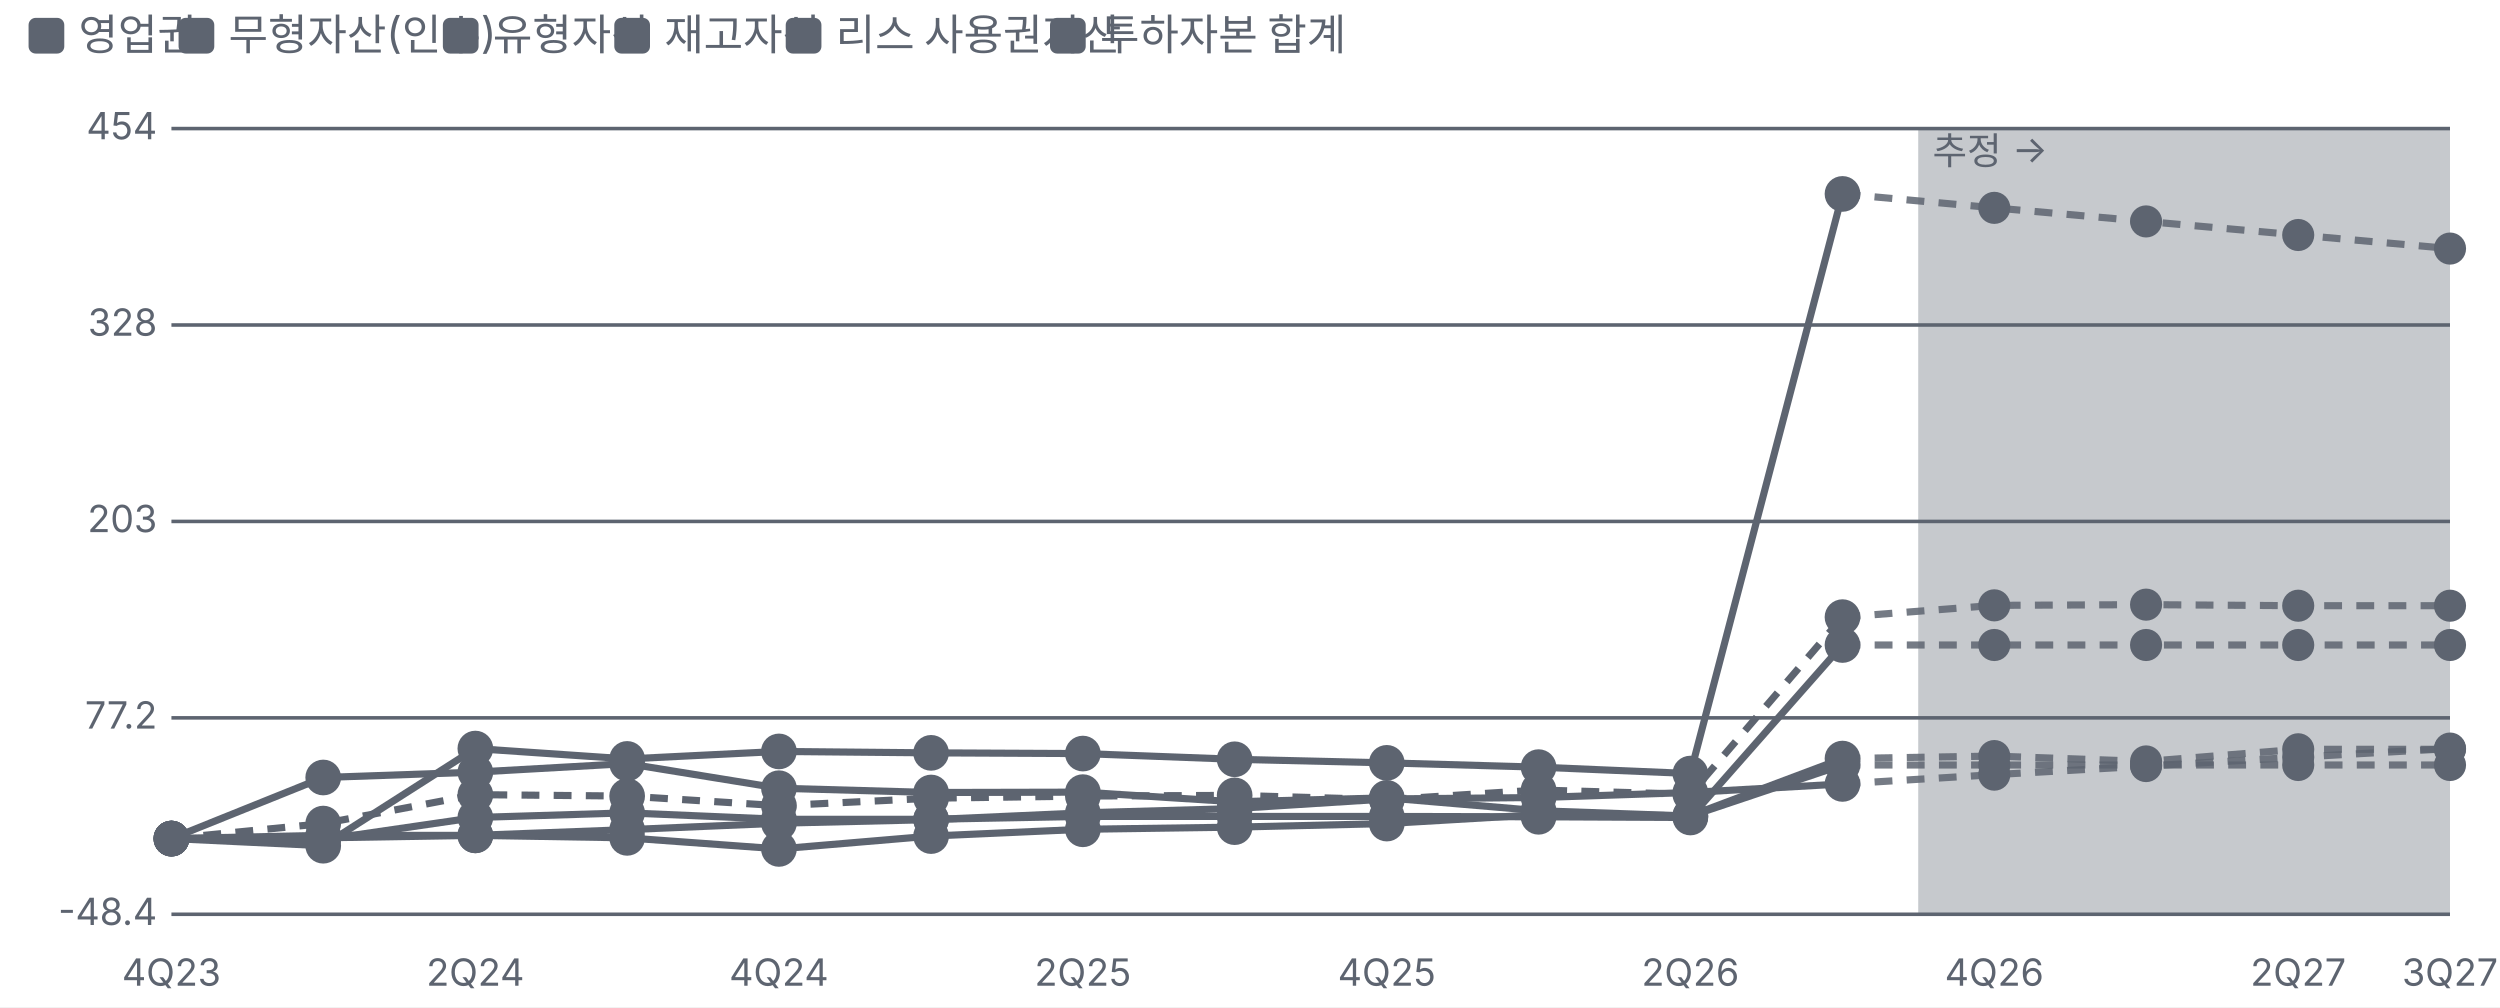
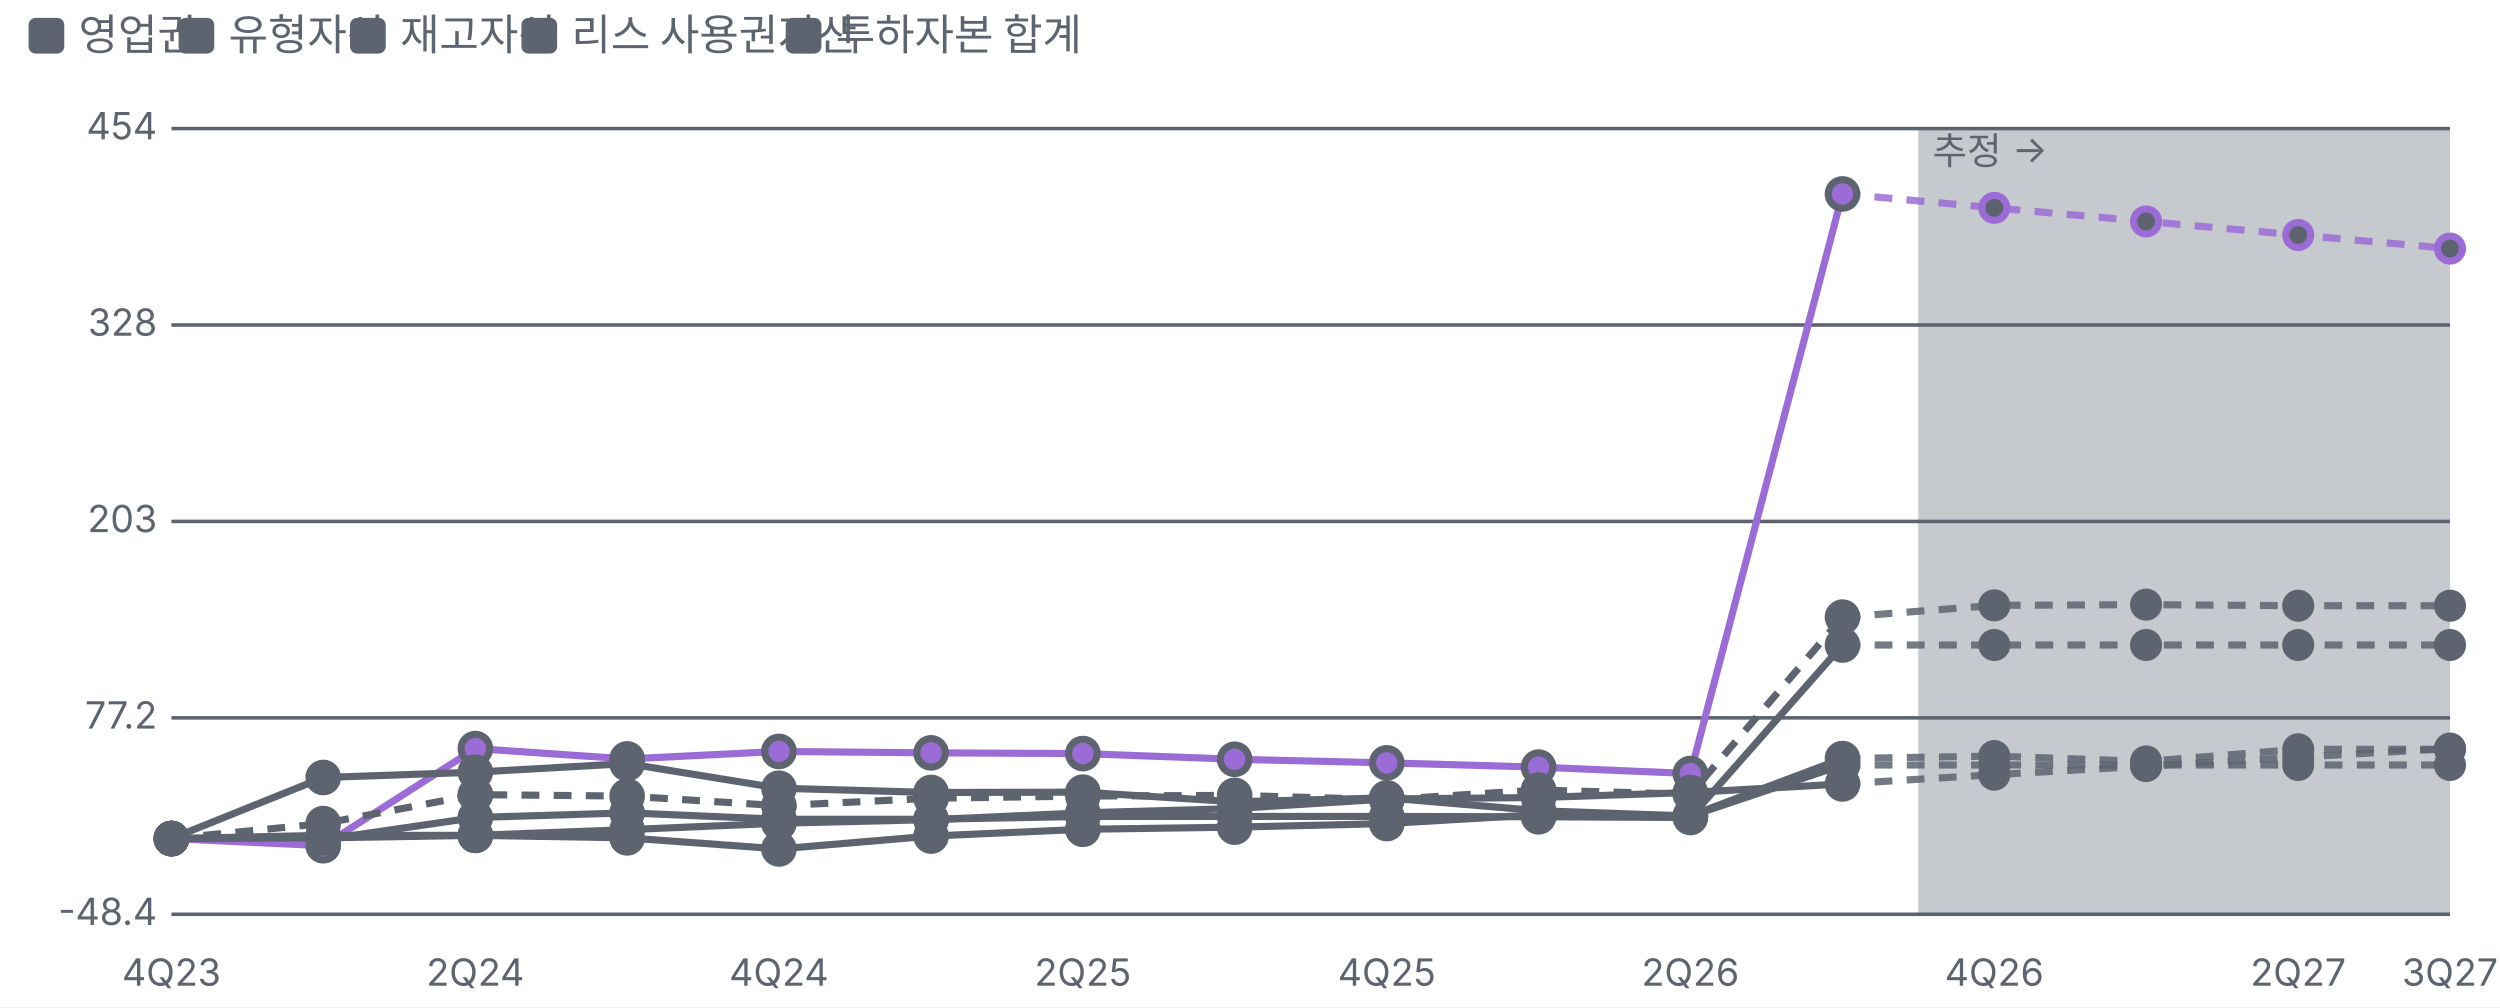
<svg xmlns="http://www.w3.org/2000/svg" viewBox="0 0 700 282" width="700" height="282">
  <style>text{fill:#5d6470;font-size:10.5px;font-family:-apple-system,'Apple SD Gothic Neo','Malgun Gothic',sans-serif}</style>
  <rect width="100%" height="100%" fill="#ffffff" />
  <rect x="8" y="5" width="10" height="10" rx="2" fill="#5d6470" />
  <text x="22" y="14" style="font-size:12px">영업권</text>
  <rect x="50" y="5" width="10" height="10" rx="2" fill="#5d6470" />
-   <text x="64" y="14" style="font-size:12px">무형자산(인수)</text>
-   <rect x="124" y="5" width="10" height="10" rx="2" fill="#5d6470" />
-   <text x="138" y="14" style="font-size:12px">유형자산</text>
-   <rect x="172" y="5" width="10" height="10" rx="2" fill="#5d6470" />
-   <text x="186" y="14" style="font-size:12px">재고자산</text>
+   <text x="64" y="14" style="font-size:12px">유형자산</text>
+   <rect x="98" y="5" width="10" height="10" rx="2" fill="#5d6470" />
+   <text x="112" y="14" style="font-size:12px">재고자산</text>
+   <rect x="146" y="5" width="10" height="10" rx="2" fill="#5d6470" />
+   <text x="160" y="14" style="font-size:12px">리스 사용권자산</text>
  <rect x="220" y="5" width="10" height="10" rx="2" fill="#5d6470" />
-   <text x="234" y="14" style="font-size:12px">리스 사용권자산</text>
-   <rect x="294" y="5" width="10" height="10" rx="2" fill="#5d6470" />
-   <text x="308" y="14" style="font-size:12px">투하자본 합계</text>
+   <text x="234" y="14" style="font-size:12px">투하자본 합계</text>
  <g transform="translate(0,22)">
    <line x1="48" x2="686" y1="234.0" y2="234.0" stroke="#5d6470" />
    <text x="44" y="237.0" text-anchor="end">-48.4</text>
    <line x1="48" x2="686" y1="179.0" y2="179.0" stroke="#5d6470" />
    <text x="44" y="182.0" text-anchor="end">77.2</text>
    <line x1="48" x2="686" y1="124.0" y2="124.0" stroke="#5d6470" />
    <text x="44" y="127.0" text-anchor="end">203</text>
    <line x1="48" x2="686" y1="69.0" y2="69.0" stroke="#5d6470" />
    <text x="44" y="72.0" text-anchor="end">328</text>
    <line x1="48" x2="686" y1="14.0" y2="14.0" stroke="#5d6470" />
    <text x="44" y="17.0" text-anchor="end">454</text>
    <text x="48.0" y="254" text-anchor="middle">4Q23</text>
    <text x="133.1" y="254" text-anchor="middle">2Q24</text>
    <text x="218.1" y="254" text-anchor="middle">4Q24</text>
    <text x="303.2" y="254" text-anchor="middle">2Q25</text>
    <text x="388.3" y="254" text-anchor="middle">4Q25</text>
    <text x="473.3" y="254" text-anchor="middle">2Q26</text>
    <text x="558.4" y="254" text-anchor="middle">4Q26</text>
    <text x="643.5" y="254" text-anchor="middle">2Q27</text>
    <text x="686.0" y="254" text-anchor="middle">3Q27</text>
    <rect x="537.1" y="14" width="148.9" height="220" fill="#5d6470" fill-opacity="0.35" />
    <text x="541.1" y="24" style="fill:#5d6470">추정 →</text>
    <polyline fill="none" stroke="#5d6470" stroke-width="2" points="48.0,212.8 90.5,213.1 133.1,206.9 175.6,205.6 218.1,207.4 260.7,207.4 303.2,206.6 345.7,206.6 388.3,206.6 430.8,206.7 473.3,206.9 515.9,158.6" />
    <polyline fill="none" stroke="#5d6470" stroke-width="2" stroke-dasharray="5 4" stroke-opacity="0.85" points="515.9,158.6 558.4,158.6 600.9,158.6 643.5,158.6 686.0,158.6" />
    <g class="lp" data-n="영업권" data-x="4Q23" data-v="0.00%" data-m="">
      <circle cx="48.0" cy="212.8" r="14" fill="transparent" />
      <circle class="dot" cx="48.0" cy="212.8" r="4" fill="#5d6470" stroke="#5d6470" stroke-width="2" />
    </g>
    <g class="lp" data-n="영업권" data-x="1Q24" data-v="-0.60%" data-m="">
      <circle cx="90.5" cy="213.1" r="14" fill="transparent" />
      <circle class="dot" cx="90.5" cy="213.1" r="4" fill="#5d6470" stroke="#5d6470" stroke-width="2" />
    </g>
    <g class="lp" data-n="영업권" data-x="2Q24" data-v="13.6%" data-m="">
      <circle cx="133.1" cy="206.9" r="14" fill="transparent" />
      <circle class="dot" cx="133.1" cy="206.9" r="4" fill="#5d6470" stroke="#5d6470" stroke-width="2" />
    </g>
    <g class="lp" data-n="영업권" data-x="3Q24" data-v="16.4%" data-m="">
      <circle cx="175.6" cy="205.6" r="14" fill="transparent" />
      <circle class="dot" cx="175.6" cy="205.6" r="4" fill="#5d6470" stroke="#5d6470" stroke-width="2" />
    </g>
    <g class="lp" data-n="영업권" data-x="4Q24" data-v="12.3%" data-m="">
      <circle cx="218.1" cy="207.4" r="14" fill="transparent" />
      <circle class="dot" cx="218.1" cy="207.4" r="4" fill="#5d6470" stroke="#5d6470" stroke-width="2" />
    </g>
    <g class="lp" data-n="영업권" data-x="1Q25" data-v="12.3%" data-m="">
      <circle cx="260.7" cy="207.4" r="14" fill="transparent" />
      <circle class="dot" cx="260.7" cy="207.4" r="4" fill="#5d6470" stroke="#5d6470" stroke-width="2" />
    </g>
    <g class="lp" data-n="영업권" data-x="2Q25" data-v="14.1%" data-m="">
      <circle cx="303.2" cy="206.6" r="14" fill="transparent" />
      <circle class="dot" cx="303.2" cy="206.6" r="4" fill="#5d6470" stroke="#5d6470" stroke-width="2" />
    </g>
    <g class="lp" data-n="영업권" data-x="3Q25" data-v="14.3%" data-m="">
      <circle cx="345.7" cy="206.6" r="14" fill="transparent" />
      <circle class="dot" cx="345.7" cy="206.6" r="4" fill="#5d6470" stroke="#5d6470" stroke-width="2" />
    </g>
    <g class="lp" data-n="영업권" data-x="4Q25" data-v="14.3%" data-m="">
      <circle cx="388.3" cy="206.6" r="14" fill="transparent" />
      <circle class="dot" cx="388.3" cy="206.6" r="4" fill="#5d6470" stroke="#5d6470" stroke-width="2" />
    </g>
    <g class="lp" data-n="영업권" data-x="1Q26" data-v="14.0%" data-m="">
      <circle cx="430.8" cy="206.7" r="14" fill="transparent" />
      <circle class="dot" cx="430.8" cy="206.7" r="4" fill="#5d6470" stroke="#5d6470" stroke-width="2" />
    </g>
    <g class="lp" data-n="영업권" data-x="2Q26" data-v="13.5%" data-m="">
      <circle cx="473.3" cy="206.9" r="14" fill="transparent" />
      <circle class="dot" cx="473.3" cy="206.9" r="4" fill="#5d6470" stroke="#5d6470" stroke-width="2" />
    </g>
    <g class="lp" data-n="영업권" data-x="3Q26" data-v="124%" data-m="">
      <circle cx="515.9" cy="158.6" r="14" fill="transparent" />
      <circle class="dot" cx="515.9" cy="158.6" r="4" fill="#5d6470" stroke="#5d6470" stroke-width="2" />
    </g>
    <g class="lp" data-n="영업권" data-x="4Q26" data-v="124% (추정)" data-m="">
      <circle cx="558.4" cy="158.6" r="14" fill="transparent" />
      <circle class="dot" cx="558.4" cy="158.6" r="3.5" fill="#5d6470" stroke="#5d6470" stroke-width="2" />
    </g>
    <g class="lp" data-n="영업권" data-x="1Q27" data-v="124% (추정)" data-m="">
      <circle cx="600.9" cy="158.6" r="14" fill="transparent" />
      <circle class="dot" cx="600.9" cy="158.6" r="3.5" fill="#5d6470" stroke="#5d6470" stroke-width="2" />
    </g>
    <g class="lp" data-n="영업권" data-x="2Q27" data-v="124% (추정)" data-m="">
      <circle cx="643.5" cy="158.6" r="14" fill="transparent" />
      <circle class="dot" cx="643.5" cy="158.6" r="3.5" fill="#5d6470" stroke="#5d6470" stroke-width="2" />
    </g>
    <g class="lp" data-n="영업권" data-x="3Q27" data-v="124% (추정)" data-m="">
      <circle cx="686.0" cy="158.6" r="14" fill="transparent" />
      <circle class="dot" cx="686.0" cy="158.6" r="3.5" fill="#5d6470" stroke="#5d6470" stroke-width="2" />
    </g>
-     <polyline fill="none" stroke="#5d6470" stroke-width="2" points="48.0,212.8 90.5,214.8 133.1,187.6 175.6,190.5 218.1,188.4 260.7,188.8 303.2,189.0 345.7,190.6 388.3,191.6 430.8,192.8 473.3,194.6 515.9,32.3" />
-     <polyline fill="none" stroke="#5d6470" stroke-width="2" stroke-dasharray="5 4" stroke-opacity="0.85" points="515.9,32.3 558.4,36.2 600.9,40.0 643.5,43.8 686.0,47.6" />
+     <polyline fill="none" stroke="#9b6bd6" stroke-width="2" points="48.0,212.8 90.5,214.8 133.1,187.6 175.6,190.5 218.1,188.4 260.7,188.8 303.2,189.0 345.7,190.6 388.3,191.6 430.8,192.8 473.3,194.6 515.9,32.3" />
+     <polyline fill="none" stroke="#9b6bd6" stroke-width="2" stroke-dasharray="5 4" stroke-opacity="0.85" points="515.9,32.3 558.4,36.2 600.9,40.0 643.5,43.8 686.0,47.6" />
    <g class="lp" data-n="무형자산(인수)" data-x="4Q23" data-v="0.00%" data-m="">
      <circle cx="48.0" cy="212.8" r="14" fill="transparent" />
-       <circle class="dot" cx="48.0" cy="212.8" r="4" fill="#5d6470" stroke="#5d6470" stroke-width="2" />
+       <circle class="dot" cx="48.0" cy="212.8" r="4" fill="#9b6bd6" stroke="#5d6470" stroke-width="2" />
    </g>
    <g class="lp" data-n="무형자산(인수)" data-x="1Q24" data-v="-4.50%" data-m="">
      <circle cx="90.5" cy="214.8" r="14" fill="transparent" />
-       <circle class="dot" cx="90.5" cy="214.8" r="4" fill="#5d6470" stroke="#5d6470" stroke-width="2" />
+       <circle class="dot" cx="90.5" cy="214.8" r="4" fill="#9b6bd6" stroke="#5d6470" stroke-width="2" />
    </g>
    <g class="lp" data-n="무형자산(인수)" data-x="2Q24" data-v="57.5%" data-m="">
      <circle cx="133.1" cy="187.6" r="14" fill="transparent" />
-       <circle class="dot" cx="133.1" cy="187.6" r="4" fill="#5d6470" stroke="#5d6470" stroke-width="2" />
+       <circle class="dot" cx="133.1" cy="187.6" r="4" fill="#9b6bd6" stroke="#5d6470" stroke-width="2" />
    </g>
    <g class="lp" data-n="무형자산(인수)" data-x="3Q24" data-v="50.9%" data-m="">
      <circle cx="175.6" cy="190.5" r="14" fill="transparent" />
-       <circle class="dot" cx="175.6" cy="190.5" r="4" fill="#5d6470" stroke="#5d6470" stroke-width="2" />
+       <circle class="dot" cx="175.6" cy="190.5" r="4" fill="#9b6bd6" stroke="#5d6470" stroke-width="2" />
    </g>
    <g class="lp" data-n="무형자산(인수)" data-x="4Q24" data-v="55.7%" data-m="">
      <circle cx="218.1" cy="188.4" r="14" fill="transparent" />
-       <circle class="dot" cx="218.1" cy="188.4" r="4" fill="#5d6470" stroke="#5d6470" stroke-width="2" />
+       <circle class="dot" cx="218.1" cy="188.4" r="4" fill="#9b6bd6" stroke="#5d6470" stroke-width="2" />
    </g>
    <g class="lp" data-n="무형자산(인수)" data-x="1Q25" data-v="54.8%" data-m="">
      <circle cx="260.7" cy="188.8" r="14" fill="transparent" />
-       <circle class="dot" cx="260.7" cy="188.8" r="4" fill="#5d6470" stroke="#5d6470" stroke-width="2" />
+       <circle class="dot" cx="260.7" cy="188.8" r="4" fill="#9b6bd6" stroke="#5d6470" stroke-width="2" />
    </g>
    <g class="lp" data-n="무형자산(인수)" data-x="2Q25" data-v="54.3%" data-m="">
      <circle cx="303.2" cy="189.0" r="14" fill="transparent" />
-       <circle class="dot" cx="303.2" cy="189.0" r="4" fill="#5d6470" stroke="#5d6470" stroke-width="2" />
+       <circle class="dot" cx="303.2" cy="189.0" r="4" fill="#9b6bd6" stroke="#5d6470" stroke-width="2" />
    </g>
    <g class="lp" data-n="무형자산(인수)" data-x="3Q25" data-v="50.7%" data-m="">
      <circle cx="345.7" cy="190.6" r="14" fill="transparent" />
-       <circle class="dot" cx="345.7" cy="190.6" r="4" fill="#5d6470" stroke="#5d6470" stroke-width="2" />
+       <circle class="dot" cx="345.7" cy="190.6" r="4" fill="#9b6bd6" stroke="#5d6470" stroke-width="2" />
    </g>
    <g class="lp" data-n="무형자산(인수)" data-x="4Q25" data-v="48.5%" data-m="">
      <circle cx="388.3" cy="191.6" r="14" fill="transparent" />
-       <circle class="dot" cx="388.3" cy="191.6" r="4" fill="#5d6470" stroke="#5d6470" stroke-width="2" />
+       <circle class="dot" cx="388.3" cy="191.6" r="4" fill="#9b6bd6" stroke="#5d6470" stroke-width="2" />
    </g>
    <g class="lp" data-n="무형자산(인수)" data-x="1Q26" data-v="45.8%" data-m="">
      <circle cx="430.8" cy="192.8" r="14" fill="transparent" />
-       <circle class="dot" cx="430.8" cy="192.8" r="4" fill="#5d6470" stroke="#5d6470" stroke-width="2" />
+       <circle class="dot" cx="430.8" cy="192.8" r="4" fill="#9b6bd6" stroke="#5d6470" stroke-width="2" />
    </g>
    <g class="lp" data-n="무형자산(인수)" data-x="2Q26" data-v="41.5%" data-m="">
      <circle cx="473.3" cy="194.6" r="14" fill="transparent" />
-       <circle class="dot" cx="473.3" cy="194.6" r="4" fill="#5d6470" stroke="#5d6470" stroke-width="2" />
+       <circle class="dot" cx="473.3" cy="194.6" r="4" fill="#9b6bd6" stroke="#5d6470" stroke-width="2" />
    </g>
    <g class="lp" data-n="무형자산(인수)" data-x="3Q26" data-v="412%" data-m="">
      <circle cx="515.9" cy="32.3" r="14" fill="transparent" />
-       <circle class="dot" cx="515.9" cy="32.3" r="4" fill="#5d6470" stroke="#5d6470" stroke-width="2" />
+       <circle class="dot" cx="515.9" cy="32.3" r="4" fill="#9b6bd6" stroke="#5d6470" stroke-width="2" />
    </g>
    <g class="lp" data-n="무형자산(인수)" data-x="4Q26" data-v="403% (추정)" data-m="">
      <circle cx="558.4" cy="36.2" r="14" fill="transparent" />
-       <circle class="dot" cx="558.4" cy="36.2" r="3.5" fill="#5d6470" stroke="#5d6470" stroke-width="2" />
+       <circle class="dot" cx="558.4" cy="36.2" r="3.5" fill="#5d6470" stroke="#9b6bd6" stroke-width="2" />
    </g>
    <g class="lp" data-n="무형자산(인수)" data-x="1Q27" data-v="395% (추정)" data-m="">
      <circle cx="600.9" cy="40.0" r="14" fill="transparent" />
-       <circle class="dot" cx="600.9" cy="40.0" r="3.5" fill="#5d6470" stroke="#5d6470" stroke-width="2" />
+       <circle class="dot" cx="600.9" cy="40.0" r="3.5" fill="#5d6470" stroke="#9b6bd6" stroke-width="2" />
    </g>
    <g class="lp" data-n="무형자산(인수)" data-x="2Q27" data-v="386% (추정)" data-m="">
      <circle cx="643.5" cy="43.8" r="14" fill="transparent" />
-       <circle class="dot" cx="643.5" cy="43.8" r="3.5" fill="#5d6470" stroke="#5d6470" stroke-width="2" />
+       <circle class="dot" cx="643.5" cy="43.8" r="3.5" fill="#5d6470" stroke="#9b6bd6" stroke-width="2" />
    </g>
    <g class="lp" data-n="무형자산(인수)" data-x="3Q27" data-v="377% (추정)" data-m="">
      <circle cx="686.0" cy="47.6" r="14" fill="transparent" />
-       <circle class="dot" cx="686.0" cy="47.6" r="3.5" fill="#5d6470" stroke="#5d6470" stroke-width="2" />
+       <circle class="dot" cx="686.0" cy="47.6" r="3.5" fill="#5d6470" stroke="#9b6bd6" stroke-width="2" />
    </g>
    <polyline fill="none" stroke="#5d6470" stroke-width="2" points="48.0,212.8 90.5,212.6 133.1,211.9 175.6,210.3 218.1,208.5 260.7,207.5 303.2,205.6 345.7,204.4 388.3,201.7 430.8,201.3 473.3,199.9 515.9,197.5" />
    <polyline fill="none" stroke="#5d6470" stroke-width="2" stroke-dasharray="5 4" stroke-opacity="0.85" points="515.9,197.5 558.4,194.9 600.9,192.5 643.5,190.0 686.0,187.6" />
    <g class="lp" data-n="유형자산" data-x="4Q23" data-v="0.00%" data-m="">
      <circle cx="48.0" cy="212.8" r="14" fill="transparent" />
      <circle class="dot" cx="48.0" cy="212.8" r="4" fill="#5d6470" stroke="#5d6470" stroke-width="2" />
    </g>
    <g class="lp" data-n="유형자산" data-x="1Q24" data-v="0.60%" data-m="">
      <circle cx="90.5" cy="212.6" r="14" fill="transparent" />
      <circle class="dot" cx="90.5" cy="212.6" r="4" fill="#5d6470" stroke="#5d6470" stroke-width="2" />
    </g>
    <g class="lp" data-n="유형자산" data-x="2Q24" data-v="2.20%" data-m="">
      <circle cx="133.1" cy="211.9" r="14" fill="transparent" />
      <circle class="dot" cx="133.1" cy="211.9" r="4" fill="#5d6470" stroke="#5d6470" stroke-width="2" />
    </g>
    <g class="lp" data-n="유형자산" data-x="3Q24" data-v="5.80%" data-m="">
      <circle cx="175.6" cy="210.3" r="14" fill="transparent" />
      <circle class="dot" cx="175.6" cy="210.3" r="4" fill="#5d6470" stroke="#5d6470" stroke-width="2" />
    </g>
    <g class="lp" data-n="유형자산" data-x="4Q24" data-v="9.90%" data-m="">
      <circle cx="218.1" cy="208.5" r="14" fill="transparent" />
      <circle class="dot" cx="218.1" cy="208.5" r="4" fill="#5d6470" stroke="#5d6470" stroke-width="2" />
    </g>
    <g class="lp" data-n="유형자산" data-x="1Q25" data-v="12.1%" data-m="">
      <circle cx="260.7" cy="207.5" r="14" fill="transparent" />
      <circle class="dot" cx="260.7" cy="207.5" r="4" fill="#5d6470" stroke="#5d6470" stroke-width="2" />
    </g>
    <g class="lp" data-n="유형자산" data-x="2Q25" data-v="16.5%" data-m="">
      <circle cx="303.2" cy="205.6" r="14" fill="transparent" />
      <circle class="dot" cx="303.2" cy="205.6" r="4" fill="#5d6470" stroke="#5d6470" stroke-width="2" />
    </g>
    <g class="lp" data-n="유형자산" data-x="3Q25" data-v="19.2%" data-m="">
      <circle cx="345.7" cy="204.4" r="14" fill="transparent" />
      <circle class="dot" cx="345.7" cy="204.4" r="4" fill="#5d6470" stroke="#5d6470" stroke-width="2" />
    </g>
    <g class="lp" data-n="유형자산" data-x="4Q25" data-v="25.5%" data-m="">
      <circle cx="388.3" cy="201.7" r="14" fill="transparent" />
      <circle class="dot" cx="388.3" cy="201.7" r="4" fill="#5d6470" stroke="#5d6470" stroke-width="2" />
    </g>
    <g class="lp" data-n="유형자산" data-x="1Q26" data-v="26.2%" data-m="">
      <circle cx="430.8" cy="201.3" r="14" fill="transparent" />
      <circle class="dot" cx="430.8" cy="201.3" r="4" fill="#5d6470" stroke="#5d6470" stroke-width="2" />
    </g>
    <g class="lp" data-n="유형자산" data-x="2Q26" data-v="29.4%" data-m="">
      <circle cx="473.3" cy="199.9" r="14" fill="transparent" />
      <circle class="dot" cx="473.3" cy="199.9" r="4" fill="#5d6470" stroke="#5d6470" stroke-width="2" />
    </g>
    <g class="lp" data-n="유형자산" data-x="3Q26" data-v="35.0%" data-m="">
      <circle cx="515.9" cy="197.5" r="14" fill="transparent" />
      <circle class="dot" cx="515.9" cy="197.5" r="4" fill="#5d6470" stroke="#5d6470" stroke-width="2" />
    </g>
    <g class="lp" data-n="유형자산" data-x="4Q26" data-v="40.9% (추정)" data-m="">
      <circle cx="558.4" cy="194.9" r="14" fill="transparent" />
      <circle class="dot" cx="558.4" cy="194.9" r="3.5" fill="#5d6470" stroke="#5d6470" stroke-width="2" />
    </g>
    <g class="lp" data-n="유형자산" data-x="1Q27" data-v="46.3% (추정)" data-m="">
      <circle cx="600.9" cy="192.5" r="14" fill="transparent" />
      <circle class="dot" cx="600.9" cy="192.5" r="3.5" fill="#5d6470" stroke="#5d6470" stroke-width="2" />
    </g>
    <g class="lp" data-n="유형자산" data-x="2Q27" data-v="52.1% (추정)" data-m="">
      <circle cx="643.5" cy="190.0" r="14" fill="transparent" />
      <circle class="dot" cx="643.5" cy="190.0" r="3.5" fill="#5d6470" stroke="#5d6470" stroke-width="2" />
    </g>
    <g class="lp" data-n="유형자산" data-x="3Q27" data-v="57.7% (추정)" data-m="">
      <circle cx="686.0" cy="187.6" r="14" fill="transparent" />
      <circle class="dot" cx="686.0" cy="187.6" r="3.5" fill="#5d6470" stroke="#5d6470" stroke-width="2" />
    </g>
    <polyline fill="none" stroke="#5d6470" stroke-width="2" points="48.0,212.8 90.5,211.9 133.1,211.9 175.6,212.6 218.1,215.7 260.7,212.1 303.2,210.2 345.7,209.6 388.3,208.6 430.8,206.1 473.3,206.4 515.9,190.4" />
    <polyline fill="none" stroke="#5d6470" stroke-width="2" stroke-dasharray="5 4" stroke-opacity="0.85" points="515.9,190.4 558.4,189.7 600.9,191.2 643.5,187.8 686.0,187.8" />
    <g class="lp" data-n="재고자산" data-x="4Q23" data-v="0.00%" data-m="">
      <circle cx="48.0" cy="212.8" r="14" fill="transparent" />
      <circle class="dot" cx="48.0" cy="212.8" r="4" fill="#5d6470" stroke="#5d6470" stroke-width="2" />
    </g>
    <g class="lp" data-n="재고자산" data-x="1Q24" data-v="2.00%" data-m="">
      <circle cx="90.5" cy="211.9" r="14" fill="transparent" />
      <circle class="dot" cx="90.5" cy="211.9" r="4" fill="#5d6470" stroke="#5d6470" stroke-width="2" />
    </g>
    <g class="lp" data-n="재고자산" data-x="2Q24" data-v="2.20%" data-m="">
      <circle cx="133.1" cy="211.9" r="14" fill="transparent" />
      <circle class="dot" cx="133.1" cy="211.9" r="4" fill="#5d6470" stroke="#5d6470" stroke-width="2" />
    </g>
    <g class="lp" data-n="재고자산" data-x="3Q24" data-v="0.40%" data-m="">
      <circle cx="175.6" cy="212.6" r="14" fill="transparent" />
      <circle class="dot" cx="175.6" cy="212.6" r="4" fill="#5d6470" stroke="#5d6470" stroke-width="2" />
    </g>
    <g class="lp" data-n="재고자산" data-x="4Q24" data-v="-6.50%" data-m="">
      <circle cx="218.1" cy="215.7" r="14" fill="transparent" />
      <circle class="dot" cx="218.1" cy="215.7" r="4" fill="#5d6470" stroke="#5d6470" stroke-width="2" />
    </g>
    <g class="lp" data-n="재고자산" data-x="1Q25" data-v="1.70%" data-m="">
      <circle cx="260.7" cy="212.1" r="14" fill="transparent" />
      <circle class="dot" cx="260.7" cy="212.1" r="4" fill="#5d6470" stroke="#5d6470" stroke-width="2" />
    </g>
    <g class="lp" data-n="재고자산" data-x="2Q25" data-v="5.90%" data-m="">
      <circle cx="303.2" cy="210.2" r="14" fill="transparent" />
      <circle class="dot" cx="303.2" cy="210.2" r="4" fill="#5d6470" stroke="#5d6470" stroke-width="2" />
    </g>
    <g class="lp" data-n="재고자산" data-x="3Q25" data-v="7.30%" data-m="">
      <circle cx="345.7" cy="209.6" r="14" fill="transparent" />
      <circle class="dot" cx="345.7" cy="209.6" r="4" fill="#5d6470" stroke="#5d6470" stroke-width="2" />
    </g>
    <g class="lp" data-n="재고자산" data-x="4Q25" data-v="9.60%" data-m="">
      <circle cx="388.3" cy="208.6" r="14" fill="transparent" />
      <circle class="dot" cx="388.3" cy="208.6" r="4" fill="#5d6470" stroke="#5d6470" stroke-width="2" />
    </g>
    <g class="lp" data-n="재고자산" data-x="1Q26" data-v="15.3%" data-m="">
      <circle cx="430.8" cy="206.1" r="14" fill="transparent" />
      <circle class="dot" cx="430.8" cy="206.1" r="4" fill="#5d6470" stroke="#5d6470" stroke-width="2" />
    </g>
    <g class="lp" data-n="재고자산" data-x="2Q26" data-v="14.6%" data-m="">
      <circle cx="473.3" cy="206.4" r="14" fill="transparent" />
      <circle class="dot" cx="473.3" cy="206.4" r="4" fill="#5d6470" stroke="#5d6470" stroke-width="2" />
    </g>
    <g class="lp" data-n="재고자산" data-x="3Q26" data-v="51.3%" data-m="">
      <circle cx="515.9" cy="190.4" r="14" fill="transparent" />
      <circle class="dot" cx="515.9" cy="190.4" r="4" fill="#5d6470" stroke="#5d6470" stroke-width="2" />
    </g>
    <g class="lp" data-n="재고자산" data-x="4Q26" data-v="52.8% (추정)" data-m="">
      <circle cx="558.4" cy="189.7" r="14" fill="transparent" />
      <circle class="dot" cx="558.4" cy="189.7" r="3.5" fill="#5d6470" stroke="#5d6470" stroke-width="2" />
    </g>
    <g class="lp" data-n="재고자산" data-x="1Q27" data-v="49.3% (추정)" data-m="">
      <circle cx="600.9" cy="191.2" r="14" fill="transparent" />
      <circle class="dot" cx="600.9" cy="191.2" r="3.5" fill="#5d6470" stroke="#5d6470" stroke-width="2" />
    </g>
    <g class="lp" data-n="재고자산" data-x="2Q27" data-v="57.2% (추정)" data-m="">
      <circle cx="643.5" cy="187.8" r="14" fill="transparent" />
      <circle class="dot" cx="643.5" cy="187.8" r="3.5" fill="#5d6470" stroke="#5d6470" stroke-width="2" />
    </g>
    <g class="lp" data-n="재고자산" data-x="3Q27" data-v="57.2% (추정)" data-m="">
      <circle cx="686.0" cy="187.8" r="14" fill="transparent" />
      <circle class="dot" cx="686.0" cy="187.8" r="3.5" fill="#5d6470" stroke="#5d6470" stroke-width="2" />
    </g>
    <polyline fill="none" stroke="#5d6470" stroke-width="2" points="48.0,212.8 90.5,195.7 133.1,194.2 175.6,191.8 218.1,198.7 260.7,199.9 303.2,199.8 345.7,202.5 388.3,201.4 430.8,205.0 473.3,206.5 515.9,192.2" />
    <polyline fill="none" stroke="#5d6470" stroke-width="2" stroke-dasharray="5 4" stroke-opacity="0.85" points="515.9,192.2 558.4,192.2 600.9,192.2 643.5,192.2 686.0,192.2" />
    <g class="lp" data-n="리스 사용권자산" data-x="4Q23" data-v="0.00%" data-m="">
      <circle cx="48.0" cy="212.8" r="14" fill="transparent" />
      <circle class="dot" cx="48.0" cy="212.8" r="4" fill="#5d6470" stroke="#5d6470" stroke-width="2" />
    </g>
    <g class="lp" data-n="리스 사용권자산" data-x="1Q24" data-v="39.0%" data-m="">
      <circle cx="90.5" cy="195.7" r="14" fill="transparent" />
      <circle class="dot" cx="90.5" cy="195.7" r="4" fill="#5d6470" stroke="#5d6470" stroke-width="2" />
    </g>
    <g class="lp" data-n="리스 사용권자산" data-x="2Q24" data-v="42.5%" data-m="">
      <circle cx="133.1" cy="194.2" r="14" fill="transparent" />
      <circle class="dot" cx="133.1" cy="194.2" r="4" fill="#5d6470" stroke="#5d6470" stroke-width="2" />
    </g>
    <g class="lp" data-n="리스 사용권자산" data-x="3Q24" data-v="48.1%" data-m="">
      <circle cx="175.6" cy="191.8" r="14" fill="transparent" />
      <circle class="dot" cx="175.6" cy="191.8" r="4" fill="#5d6470" stroke="#5d6470" stroke-width="2" />
    </g>
    <g class="lp" data-n="리스 사용권자산" data-x="4Q24" data-v="32.2%" data-m="">
      <circle cx="218.1" cy="198.7" r="14" fill="transparent" />
      <circle class="dot" cx="218.1" cy="198.7" r="4" fill="#5d6470" stroke="#5d6470" stroke-width="2" />
    </g>
    <g class="lp" data-n="리스 사용권자산" data-x="1Q25" data-v="29.5%" data-m="">
      <circle cx="260.7" cy="199.9" r="14" fill="transparent" />
      <circle class="dot" cx="260.7" cy="199.9" r="4" fill="#5d6470" stroke="#5d6470" stroke-width="2" />
    </g>
    <g class="lp" data-n="리스 사용권자산" data-x="2Q25" data-v="29.8%" data-m="">
      <circle cx="303.2" cy="199.8" r="14" fill="transparent" />
      <circle class="dot" cx="303.2" cy="199.8" r="4" fill="#5d6470" stroke="#5d6470" stroke-width="2" />
    </g>
    <g class="lp" data-n="리스 사용권자산" data-x="3Q25" data-v="23.5%" data-m="">
      <circle cx="345.7" cy="202.5" r="14" fill="transparent" />
      <circle class="dot" cx="345.7" cy="202.5" r="4" fill="#5d6470" stroke="#5d6470" stroke-width="2" />
    </g>
    <g class="lp" data-n="리스 사용권자산" data-x="4Q25" data-v="26.0%" data-m="">
      <circle cx="388.3" cy="201.4" r="14" fill="transparent" />
      <circle class="dot" cx="388.3" cy="201.4" r="4" fill="#5d6470" stroke="#5d6470" stroke-width="2" />
    </g>
    <g class="lp" data-n="리스 사용권자산" data-x="1Q26" data-v="17.9%" data-m="">
      <circle cx="430.8" cy="205.0" r="14" fill="transparent" />
      <circle class="dot" cx="430.8" cy="205.0" r="4" fill="#5d6470" stroke="#5d6470" stroke-width="2" />
    </g>
    <g class="lp" data-n="리스 사용권자산" data-x="2Q26" data-v="14.4%" data-m="">
      <circle cx="473.3" cy="206.5" r="14" fill="transparent" />
      <circle class="dot" cx="473.3" cy="206.5" r="4" fill="#5d6470" stroke="#5d6470" stroke-width="2" />
    </g>
    <g class="lp" data-n="리스 사용권자산" data-x="3Q26" data-v="47.2%" data-m="">
      <circle cx="515.9" cy="192.2" r="14" fill="transparent" />
      <circle class="dot" cx="515.9" cy="192.2" r="4" fill="#5d6470" stroke="#5d6470" stroke-width="2" />
    </g>
    <g class="lp" data-n="리스 사용권자산" data-x="4Q26" data-v="47.2% (추정)" data-m="">
      <circle cx="558.4" cy="192.2" r="14" fill="transparent" />
      <circle class="dot" cx="558.4" cy="192.2" r="3.5" fill="#5d6470" stroke="#5d6470" stroke-width="2" />
    </g>
    <g class="lp" data-n="리스 사용권자산" data-x="1Q27" data-v="47.2% (추정)" data-m="">
      <circle cx="600.9" cy="192.2" r="14" fill="transparent" />
      <circle class="dot" cx="600.9" cy="192.2" r="3.5" fill="#5d6470" stroke="#5d6470" stroke-width="2" />
    </g>
    <g class="lp" data-n="리스 사용권자산" data-x="2Q27" data-v="47.2% (추정)" data-m="">
      <circle cx="643.5" cy="192.2" r="14" fill="transparent" />
      <circle class="dot" cx="643.5" cy="192.2" r="3.5" fill="#5d6470" stroke="#5d6470" stroke-width="2" />
    </g>
    <g class="lp" data-n="리스 사용권자산" data-x="3Q27" data-v="47.2% (추정)" data-m="">
      <circle cx="686.0" cy="192.2" r="14" fill="transparent" />
      <circle class="dot" cx="686.0" cy="192.2" r="3.5" fill="#5d6470" stroke="#5d6470" stroke-width="2" />
    </g>
    <polyline fill="none" stroke="#5d6470" stroke-width="2" stroke-dasharray="5 4" points="48.0,212.8 90.5,208.6 133.1,200.5 175.6,200.9 218.1,203.6 260.7,201.5 303.2,200.9 345.7,200.7 388.3,201.9 430.8,199.2 473.3,200.4 515.9,150.8" />
    <polyline fill="none" stroke="#5d6470" stroke-width="2" stroke-dasharray="5 4" stroke-opacity="0.85" points="515.9,150.8 558.4,147.5 600.9,147.3 643.5,147.6 686.0,147.6" />
    <g class="lp" data-n="투하자본 합계" data-x="4Q23" data-v="0.00%" data-m="">
      <circle cx="48.0" cy="212.8" r="14" fill="transparent" />
      <circle class="dot" cx="48.0" cy="212.8" r="4" fill="#5d6470" stroke="#5d6470" stroke-width="2" />
    </g>
    <g class="lp" data-n="투하자본 합계" data-x="1Q24" data-v="9.60%" data-m="">
      <circle cx="90.5" cy="208.6" r="14" fill="transparent" />
      <circle class="dot" cx="90.5" cy="208.6" r="4" fill="#5d6470" stroke="#5d6470" stroke-width="2" />
    </g>
    <g class="lp" data-n="투하자본 합계" data-x="2Q24" data-v="28.2%" data-m="">
      <circle cx="133.1" cy="200.5" r="14" fill="transparent" />
      <circle class="dot" cx="133.1" cy="200.5" r="4" fill="#5d6470" stroke="#5d6470" stroke-width="2" />
    </g>
    <g class="lp" data-n="투하자본 합계" data-x="3Q24" data-v="27.3%" data-m="">
      <circle cx="175.6" cy="200.9" r="14" fill="transparent" />
      <circle class="dot" cx="175.6" cy="200.9" r="4" fill="#5d6470" stroke="#5d6470" stroke-width="2" />
    </g>
    <g class="lp" data-n="투하자본 합계" data-x="4Q24" data-v="21.1%" data-m="">
      <circle cx="218.1" cy="203.6" r="14" fill="transparent" />
      <circle class="dot" cx="218.1" cy="203.6" r="4" fill="#5d6470" stroke="#5d6470" stroke-width="2" />
    </g>
    <g class="lp" data-n="투하자본 합계" data-x="1Q25" data-v="25.9%" data-m="">
      <circle cx="260.7" cy="201.5" r="14" fill="transparent" />
      <circle class="dot" cx="260.7" cy="201.5" r="4" fill="#5d6470" stroke="#5d6470" stroke-width="2" />
    </g>
    <g class="lp" data-n="투하자본 합계" data-x="2Q25" data-v="27.3%" data-m="">
      <circle cx="303.2" cy="200.9" r="14" fill="transparent" />
      <circle class="dot" cx="303.2" cy="200.9" r="4" fill="#5d6470" stroke="#5d6470" stroke-width="2" />
    </g>
    <g class="lp" data-n="투하자본 합계" data-x="3Q25" data-v="27.7%" data-m="">
      <circle cx="345.7" cy="200.7" r="14" fill="transparent" />
      <circle class="dot" cx="345.7" cy="200.7" r="4" fill="#5d6470" stroke="#5d6470" stroke-width="2" />
    </g>
    <g class="lp" data-n="투하자본 합계" data-x="4Q25" data-v="25.0%" data-m="">
      <circle cx="388.3" cy="201.9" r="14" fill="transparent" />
      <circle class="dot" cx="388.3" cy="201.9" r="4" fill="#5d6470" stroke="#5d6470" stroke-width="2" />
    </g>
    <g class="lp" data-n="투하자본 합계" data-x="1Q26" data-v="31.0%" data-m="">
      <circle cx="430.8" cy="199.2" r="14" fill="transparent" />
      <circle class="dot" cx="430.8" cy="199.2" r="4" fill="#5d6470" stroke="#5d6470" stroke-width="2" />
    </g>
    <g class="lp" data-n="투하자본 합계" data-x="2Q26" data-v="28.3%" data-m="">
      <circle cx="473.3" cy="200.4" r="14" fill="transparent" />
      <circle class="dot" cx="473.3" cy="200.4" r="4" fill="#5d6470" stroke="#5d6470" stroke-width="2" />
    </g>
    <g class="lp" data-n="투하자본 합계" data-x="3Q26" data-v="142%" data-m="">
      <circle cx="515.9" cy="150.8" r="14" fill="transparent" />
      <circle class="dot" cx="515.9" cy="150.8" r="4" fill="#5d6470" stroke="#5d6470" stroke-width="2" />
    </g>
    <g class="lp" data-n="투하자본 합계" data-x="4Q26" data-v="149% (추정)" data-m="">
      <circle cx="558.4" cy="147.5" r="14" fill="transparent" />
      <circle class="dot" cx="558.4" cy="147.5" r="3.5" fill="#5d6470" stroke="#5d6470" stroke-width="2" />
    </g>
    <g class="lp" data-n="투하자본 합계" data-x="1Q27" data-v="150% (추정)" data-m="">
      <circle cx="600.9" cy="147.3" r="14" fill="transparent" />
      <circle class="dot" cx="600.9" cy="147.3" r="3.5" fill="#5d6470" stroke="#5d6470" stroke-width="2" />
    </g>
    <g class="lp" data-n="투하자본 합계" data-x="2Q27" data-v="149% (추정)" data-m="">
      <circle cx="643.5" cy="147.6" r="14" fill="transparent" />
      <circle class="dot" cx="643.5" cy="147.6" r="3.5" fill="#5d6470" stroke="#5d6470" stroke-width="2" />
    </g>
    <g class="lp" data-n="투하자본 합계" data-x="3Q27" data-v="149% (추정)" data-m="">
      <circle cx="686.0" cy="147.6" r="14" fill="transparent" />
      <circle class="dot" cx="686.0" cy="147.6" r="3.5" fill="#5d6470" stroke="#5d6470" stroke-width="2" />
    </g>
  </g>
</svg>
